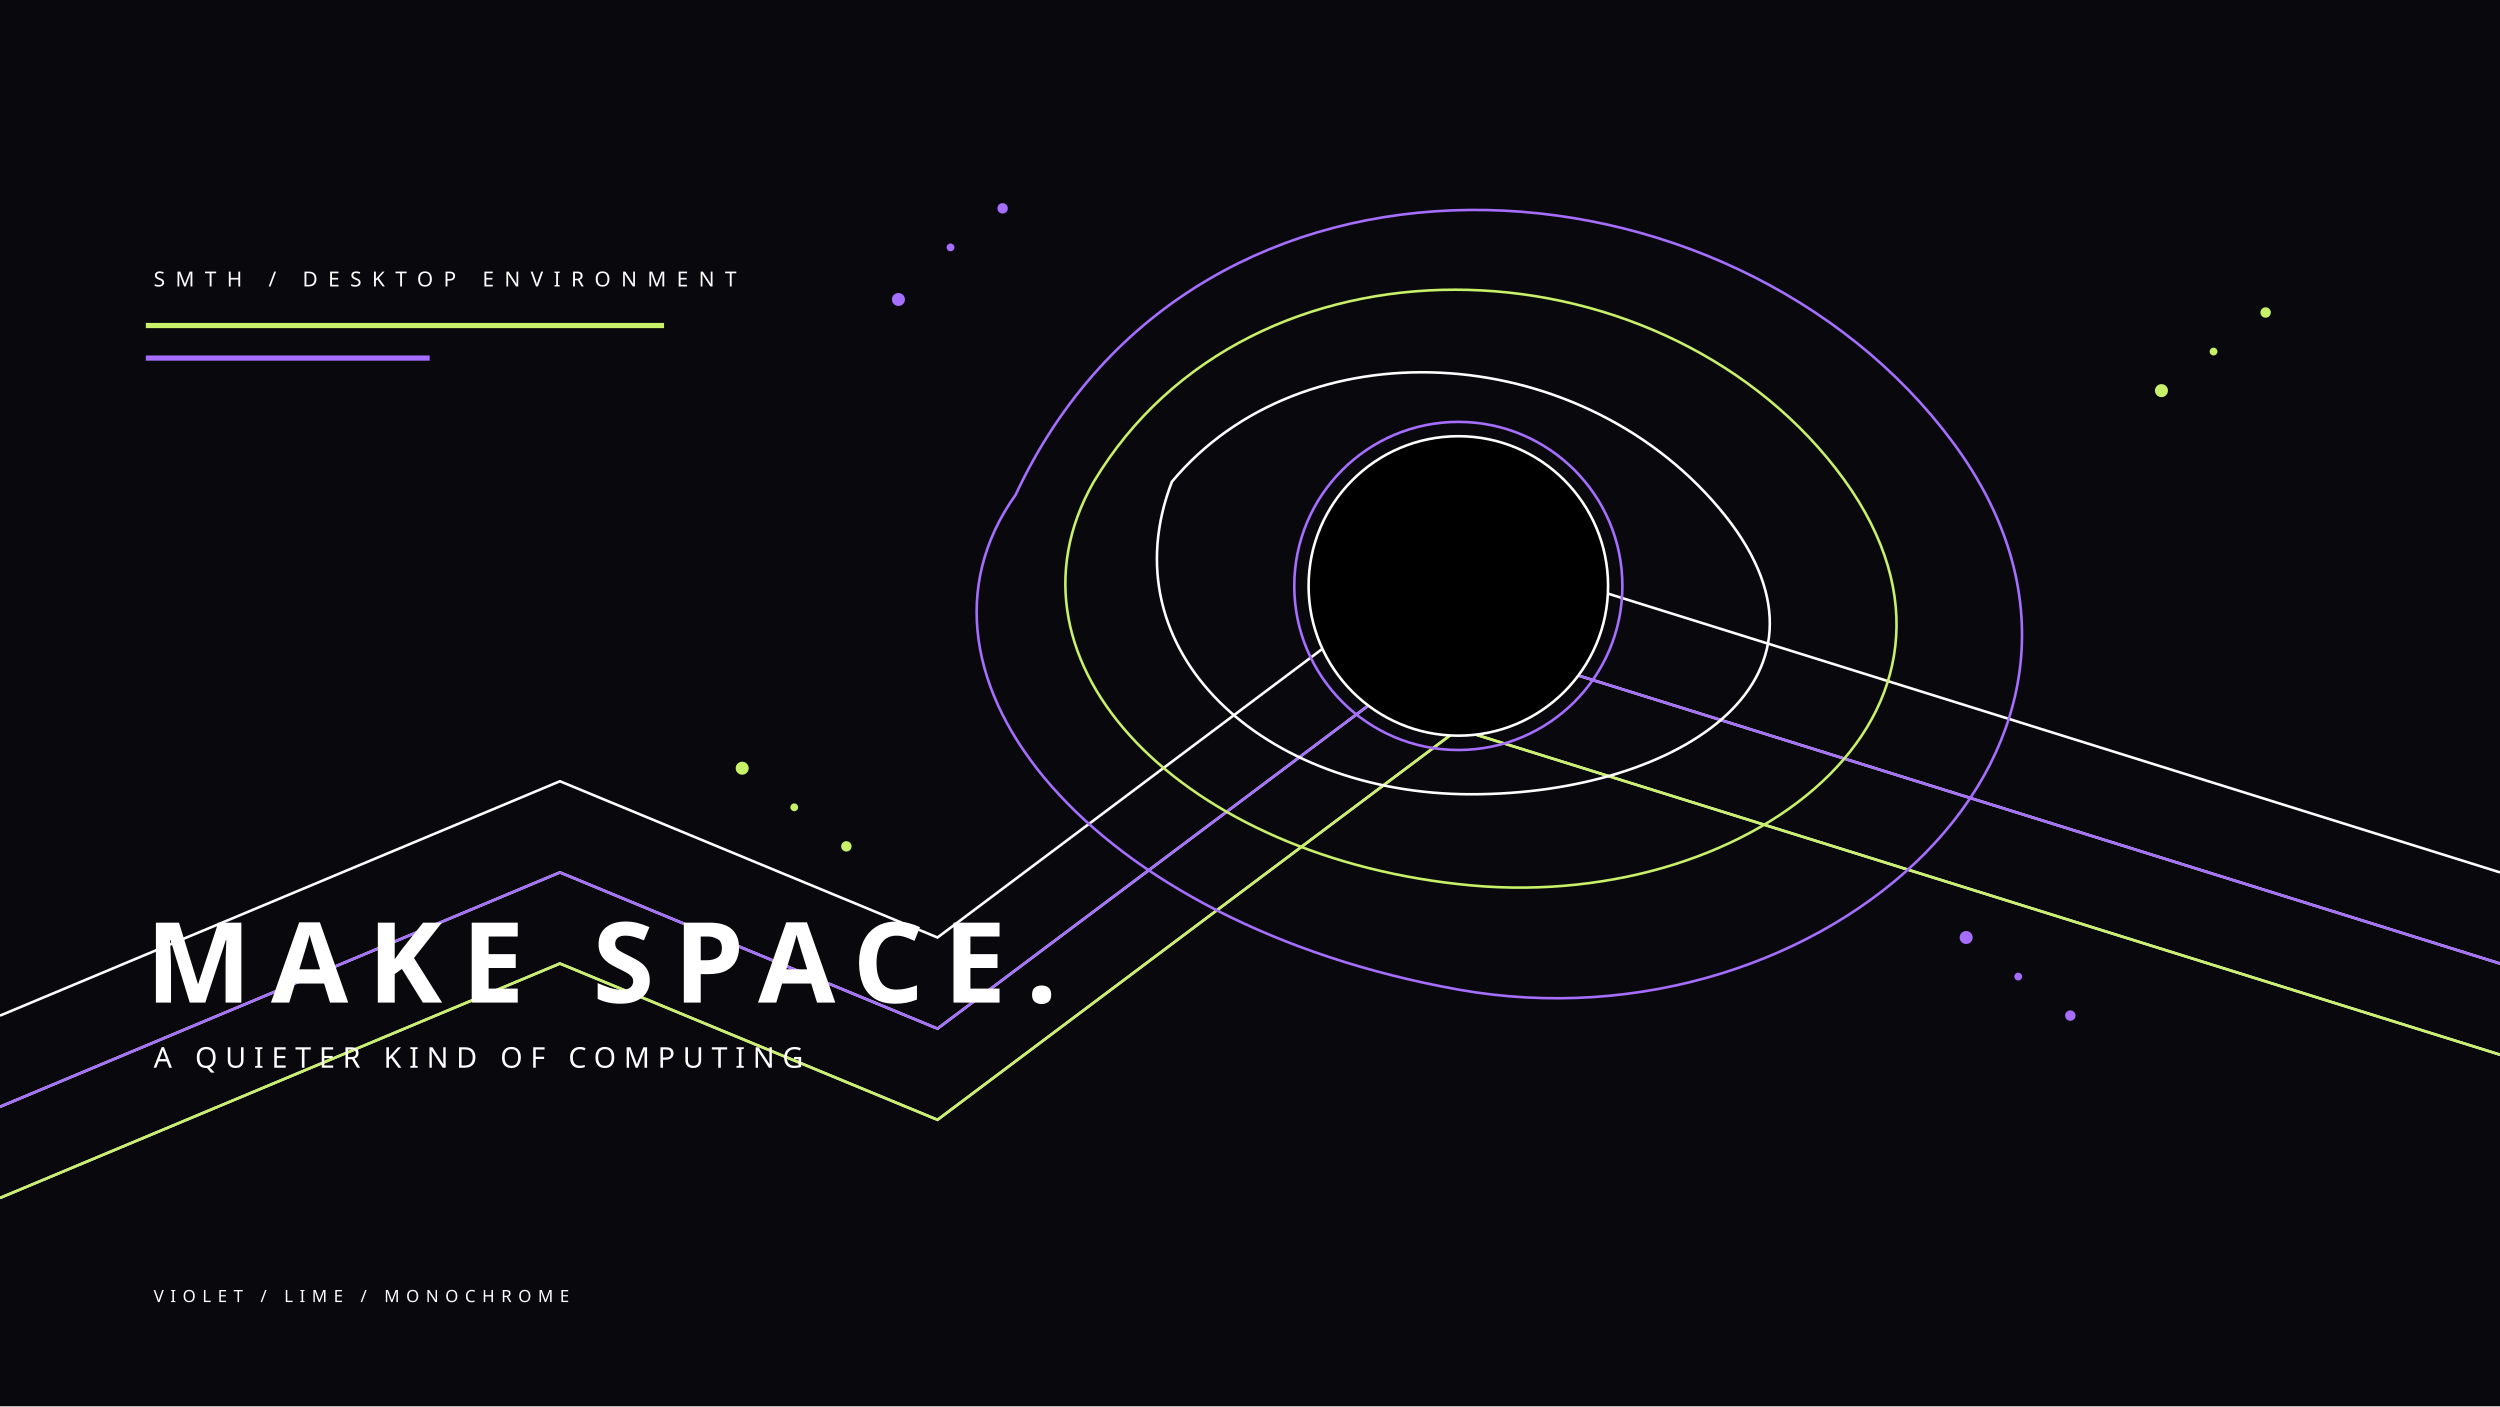
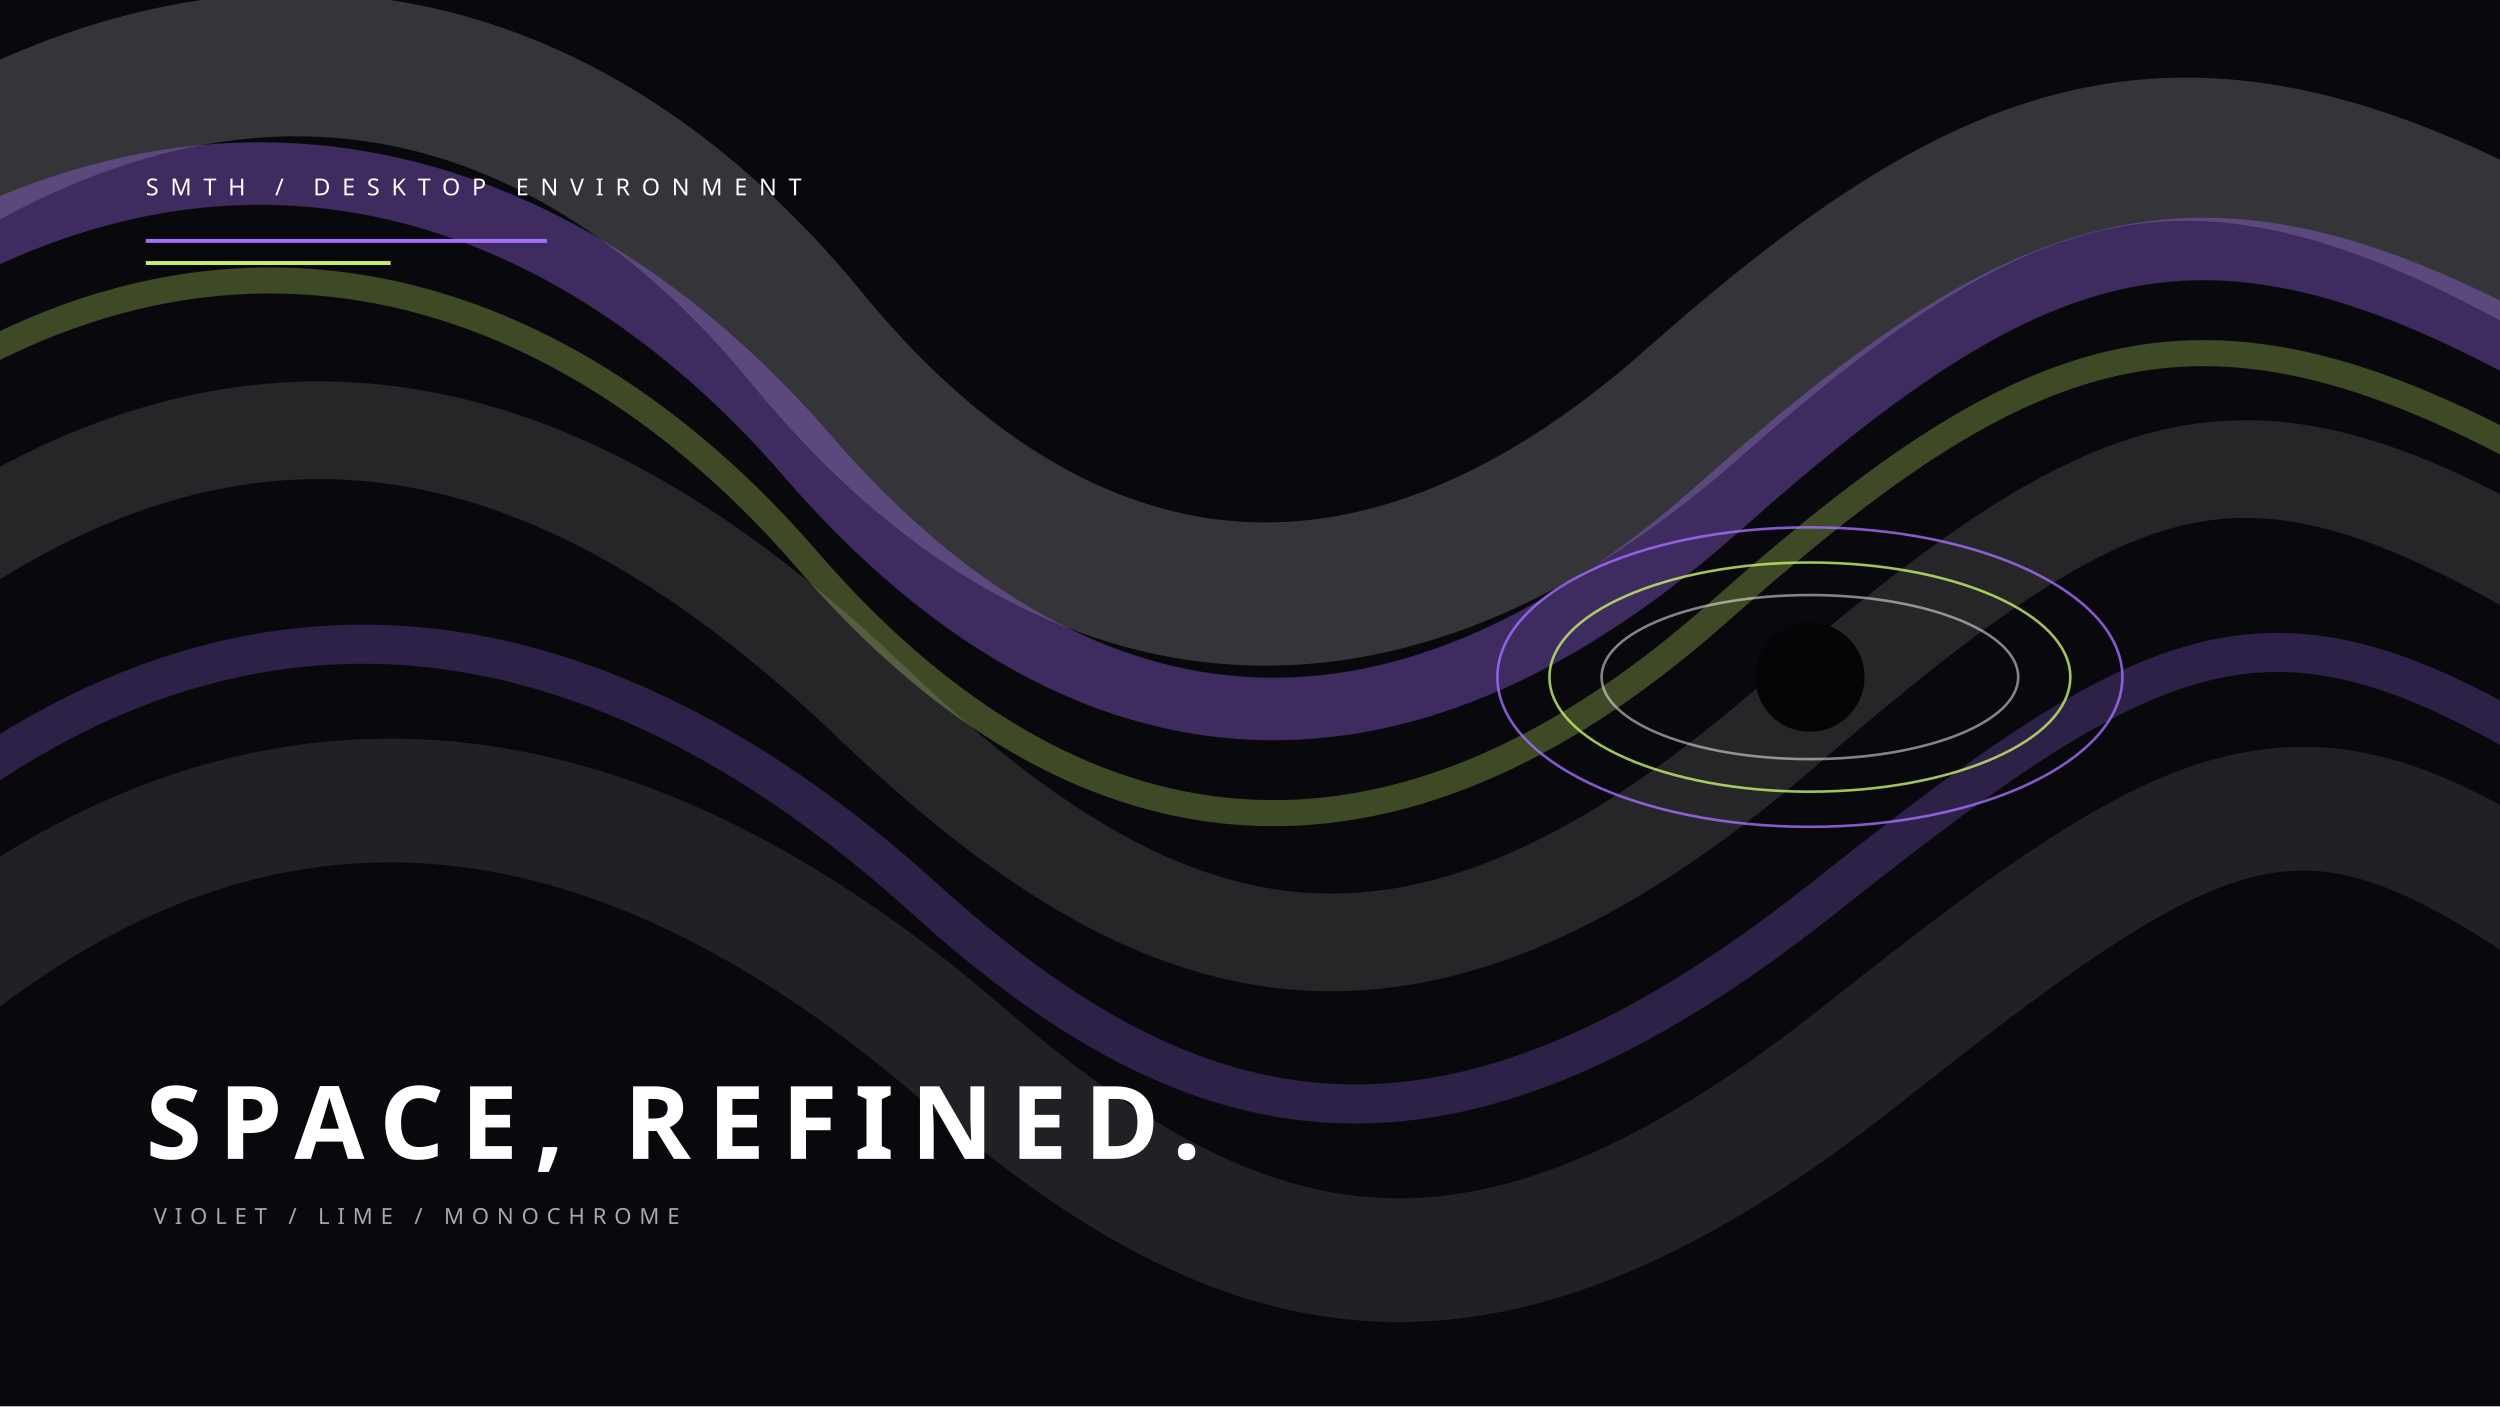
<svg xmlns="http://www.w3.org/2000/svg" viewBox="0 0 1920 1080">
  <rect width="1920" height="1080" fill="#09090D" />
-   <path d="M0 780 430 600 720 720 1120 420 1920 670M0 850 430 670 720 790 1120 490 1920 740M0 920 430 740 720 860 1120 560 1920 810" fill="none" stroke-width="2" stroke="#FFFFFF" />
-   <path d="M0 850 430 670 720 790 1120 490 1920 740" fill="none" stroke="#A56EFF" stroke-width="2" />
-   <path d="M0 920 430 740 720 860 1120 560 1920 810" fill="none" stroke="#C8F169" stroke-width="2" />
+   <path d="M-120 180 C180 -40 440 40 620 260 S1040 540 1300 310 S1710 40 2050 260" fill="none" stroke="#FFFFFF" stroke-opacity=".18" stroke-width="110" />
+   <path d="M-140 260 C150 40 430 130 620 350 S1050 630 1320 390 S1720 120 2060 340" fill="none" stroke="#A56EFF" stroke-opacity=".34" stroke-width="48" />
+   <path d="M-130 350 C150 120 430 210 620 430 S1050 710 1320 470 S1720 200 2060 420" fill="none" stroke="#C8F169" stroke-opacity=".28" stroke-width="20" />
+   <path d="M-100 470 C200 230 450 330 670 540 S1080 810 1370 560 S1740 300 2050 500" fill="none" stroke="#FFFFFF" stroke-opacity=".12" stroke-width="75" />
+   <path d="M-80 640 C220 390 500 500 710 690 S1110 920 1400 690 S1760 440 2040 630" fill="none" stroke="#A56EFF" stroke-opacity=".24" stroke-width="30" />
+   <path d="M-60 760 C240 510 520 620 740 810 S1140 1040 1430 810 S1780 560 2030 750" fill="none" stroke="#FFFFFF" stroke-opacity=".10" stroke-width="95" />
  <g fill="none" stroke-width="2">
-     <path d="M780 380C920 80 1330 110 1500 340s-100 470-380 420S680 520 780 380Z" stroke="#A56EFF" />
-     <path d="M840 370c120-200 430-190 570-10s-60 340-280 320S760 510 840 370Z" stroke="#C8F169" />
-     <path d="M900 370c100-120 310-110 420 20s-30 220-190 220S850 500 900 370Z" stroke="#FFFFFF" />
+     <ellipse cx="1390" cy="520" rx="240" ry="115" stroke="#A56EFF" opacity=".8" />
+     <ellipse cx="1390" cy="520" rx="200" ry="88" stroke="#C8F169" opacity=".8" />
+     <ellipse cx="1390" cy="520" rx="160" ry="63" stroke="#FFFFFF" opacity=".5" />
  </g>
-   <circle cx="1120" cy="450" r="115" fill="#000000" stroke="#FFFFFF" stroke-width="2" />
-   <circle cx="1120" cy="450" r="126" fill="none" stroke="#A56EFF" stroke-width="2" />
-   <g fill="#A56EFF">
-     <circle cx="690" cy="230" r="5" />
-     <circle cx="730" cy="190" r="3" />
-     <circle cx="770" cy="160" r="4" />
-     <circle cx="1510" cy="720" r="5" />
-     <circle cx="1550" cy="750" r="3" />
-     <circle cx="1590" cy="780" r="4" />
+   <circle cx="1390" cy="520" r="42" fill="#050507" />
+   <g fill="#FFFFFF" font-family="sans-serif">
+     <text x="112" y="150" font-size="18" letter-spacing="9">SMTH / DESKTOP ENVIRONMENT</text>
+     <text x="112" y="890" font-size="78" font-weight="700" letter-spacing="13">SPACE, REFINED.</text>
+     <text x="118" y="940" font-size="17" letter-spacing="6" opacity=".65">VIOLET / LIME / MONOCHROME</text>
  </g>
-   <g fill="#C8F169">
-     <circle cx="570" cy="590" r="5" />
-     <circle cx="610" cy="620" r="3" />
-     <circle cx="650" cy="650" r="4" />
-     <circle cx="1660" cy="300" r="5" />
-     <circle cx="1700" cy="270" r="3" />
-     <circle cx="1740" cy="240" r="4" />
-   </g>
-   <g fill="#FFFFFF" font-family="sans-serif">
-     <text x="118" y="220" font-size="16" letter-spacing="8">SMTH / DESKTOP ENVIRONMENT</text>
-     <text x="112" y="770" font-size="86" font-weight="700" letter-spacing="15">MAKE SPACE.</text>
-     <text x="118" y="820" font-size="22" letter-spacing="6">A QUIETER KIND OF COMPUTING</text>
-     <text x="118" y="1000" font-size="13" letter-spacing="5">VIOLET / LIME / MONOCHROME</text>
-   </g>
-   <path d="M112 250h398" stroke="#C8F169" stroke-width="4" />
-   <path d="M112 275h218" stroke="#A56EFF" stroke-width="4" />
+   <path d="M112 185 H420" stroke="#A56EFF" stroke-width="3" />
+   <path d="M112 202 H300" stroke="#C8F169" stroke-width="3" />
</svg>
